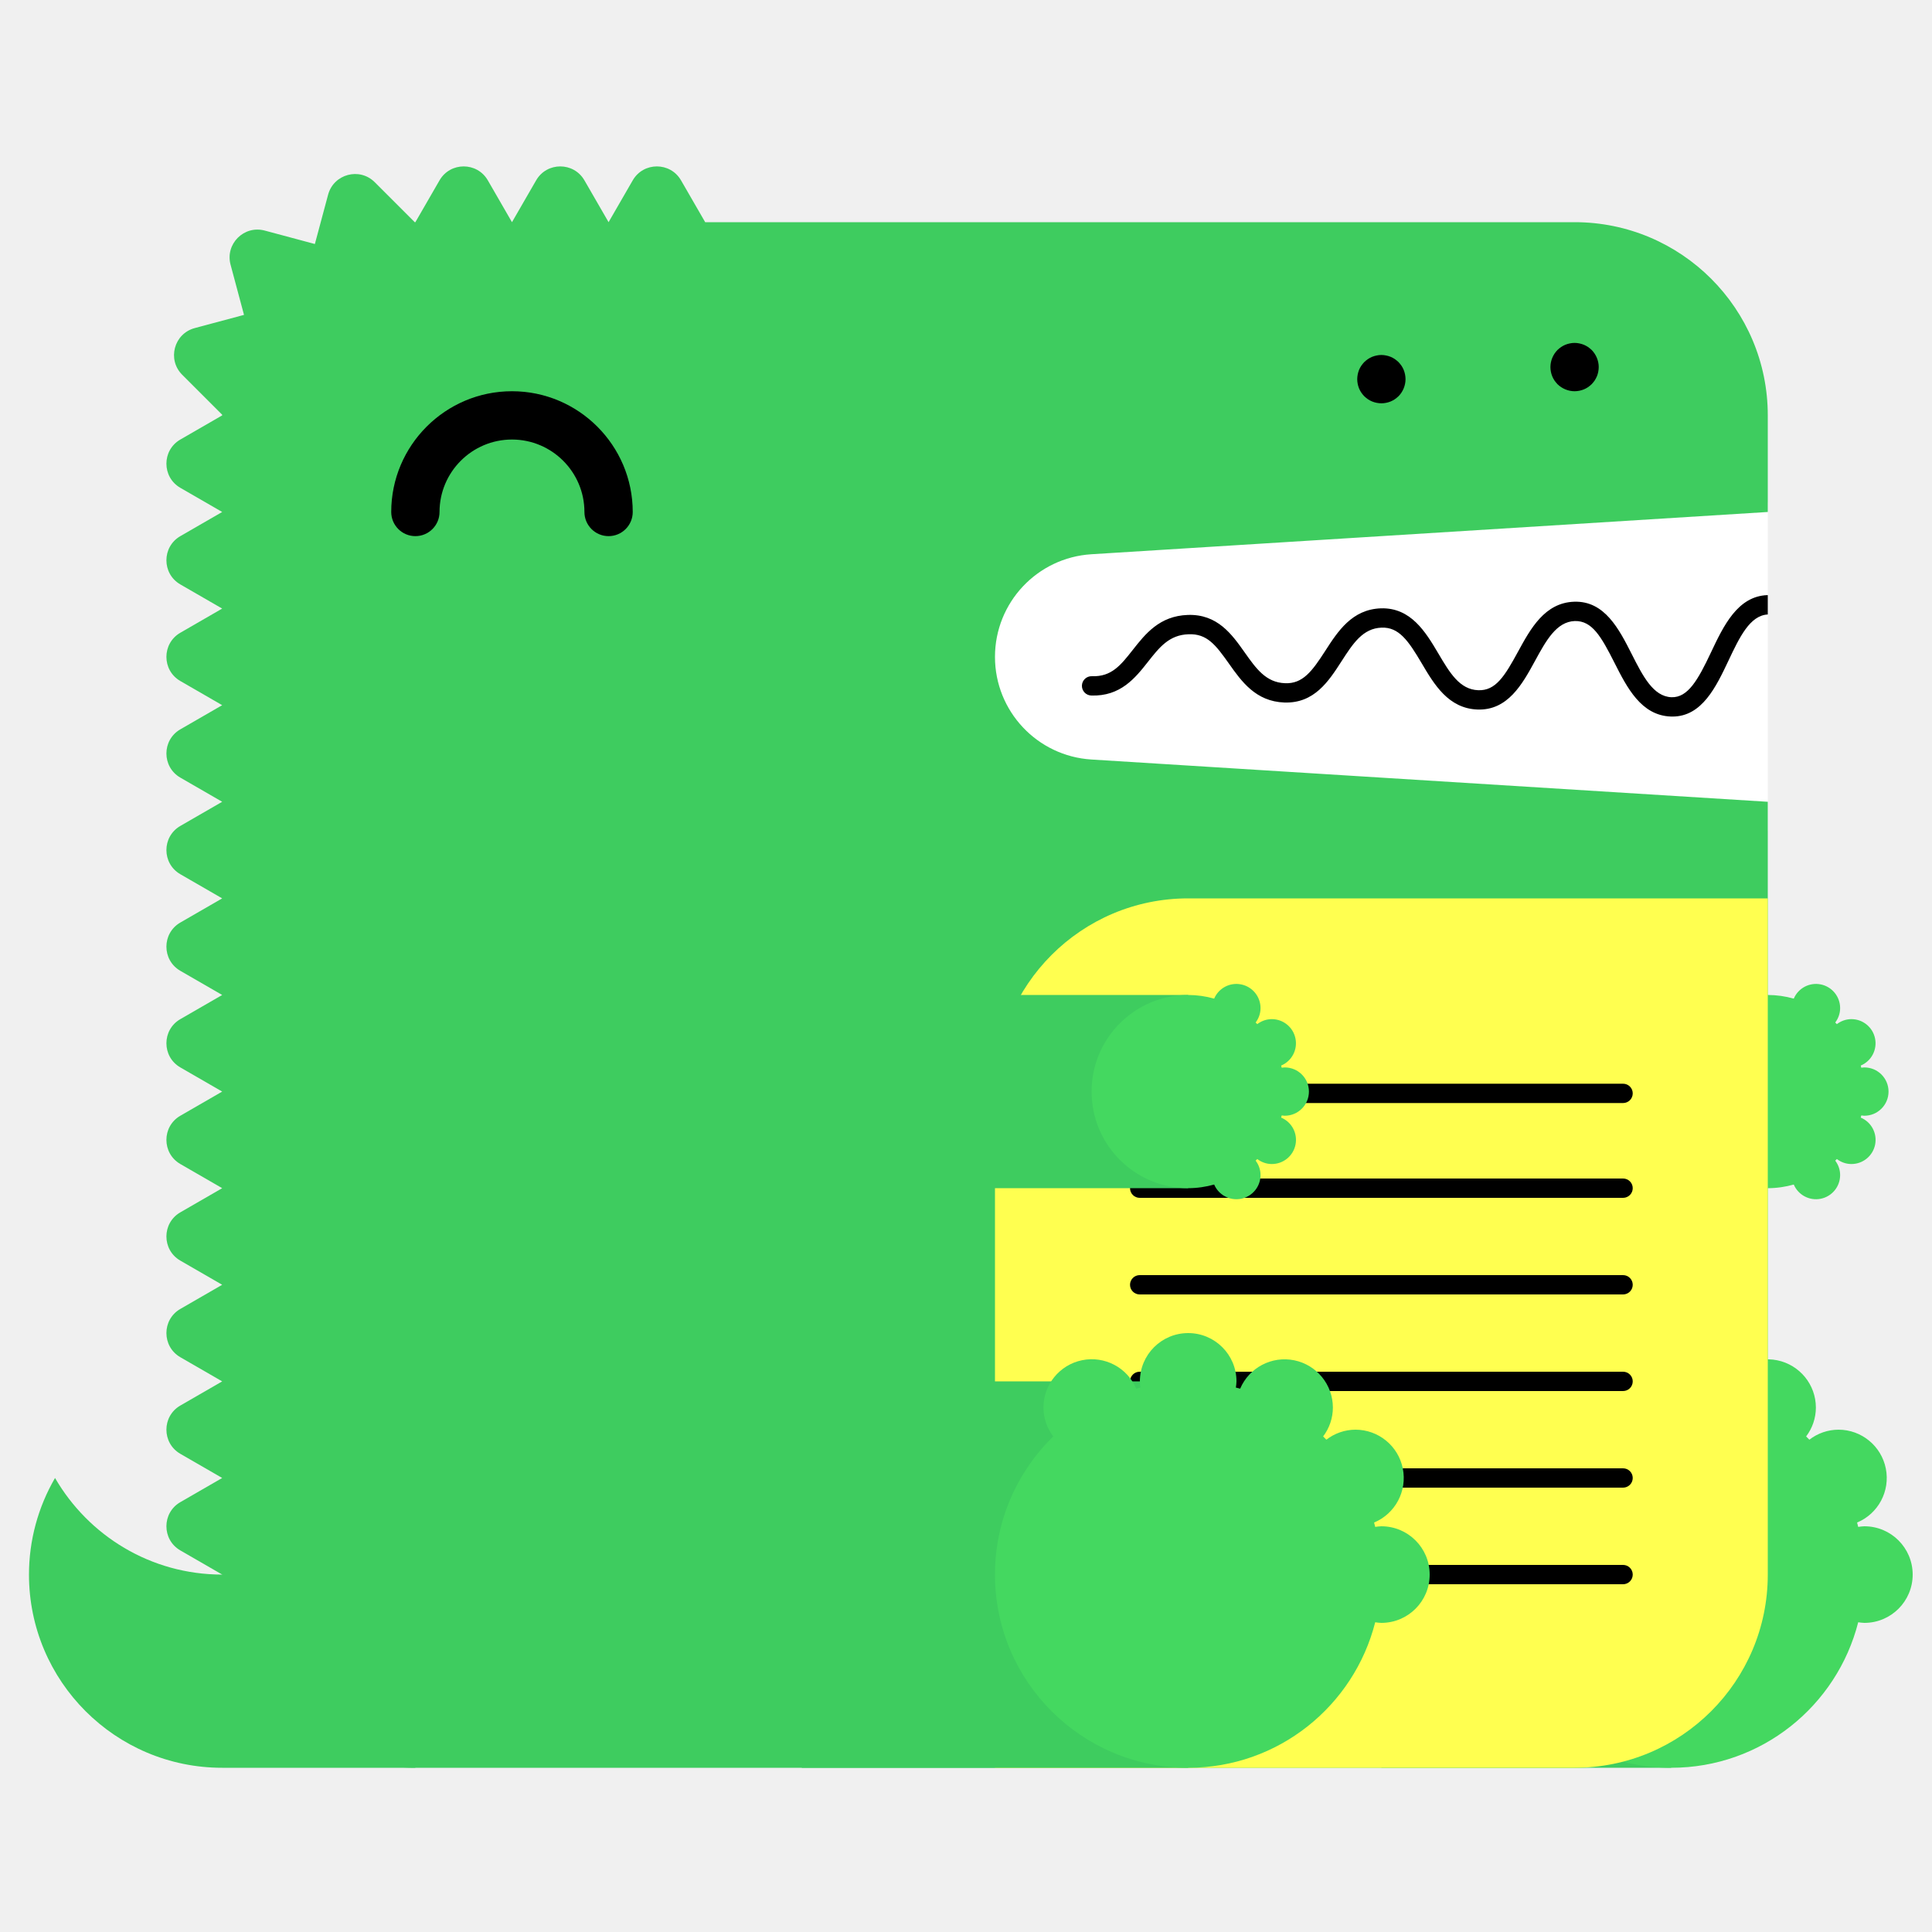
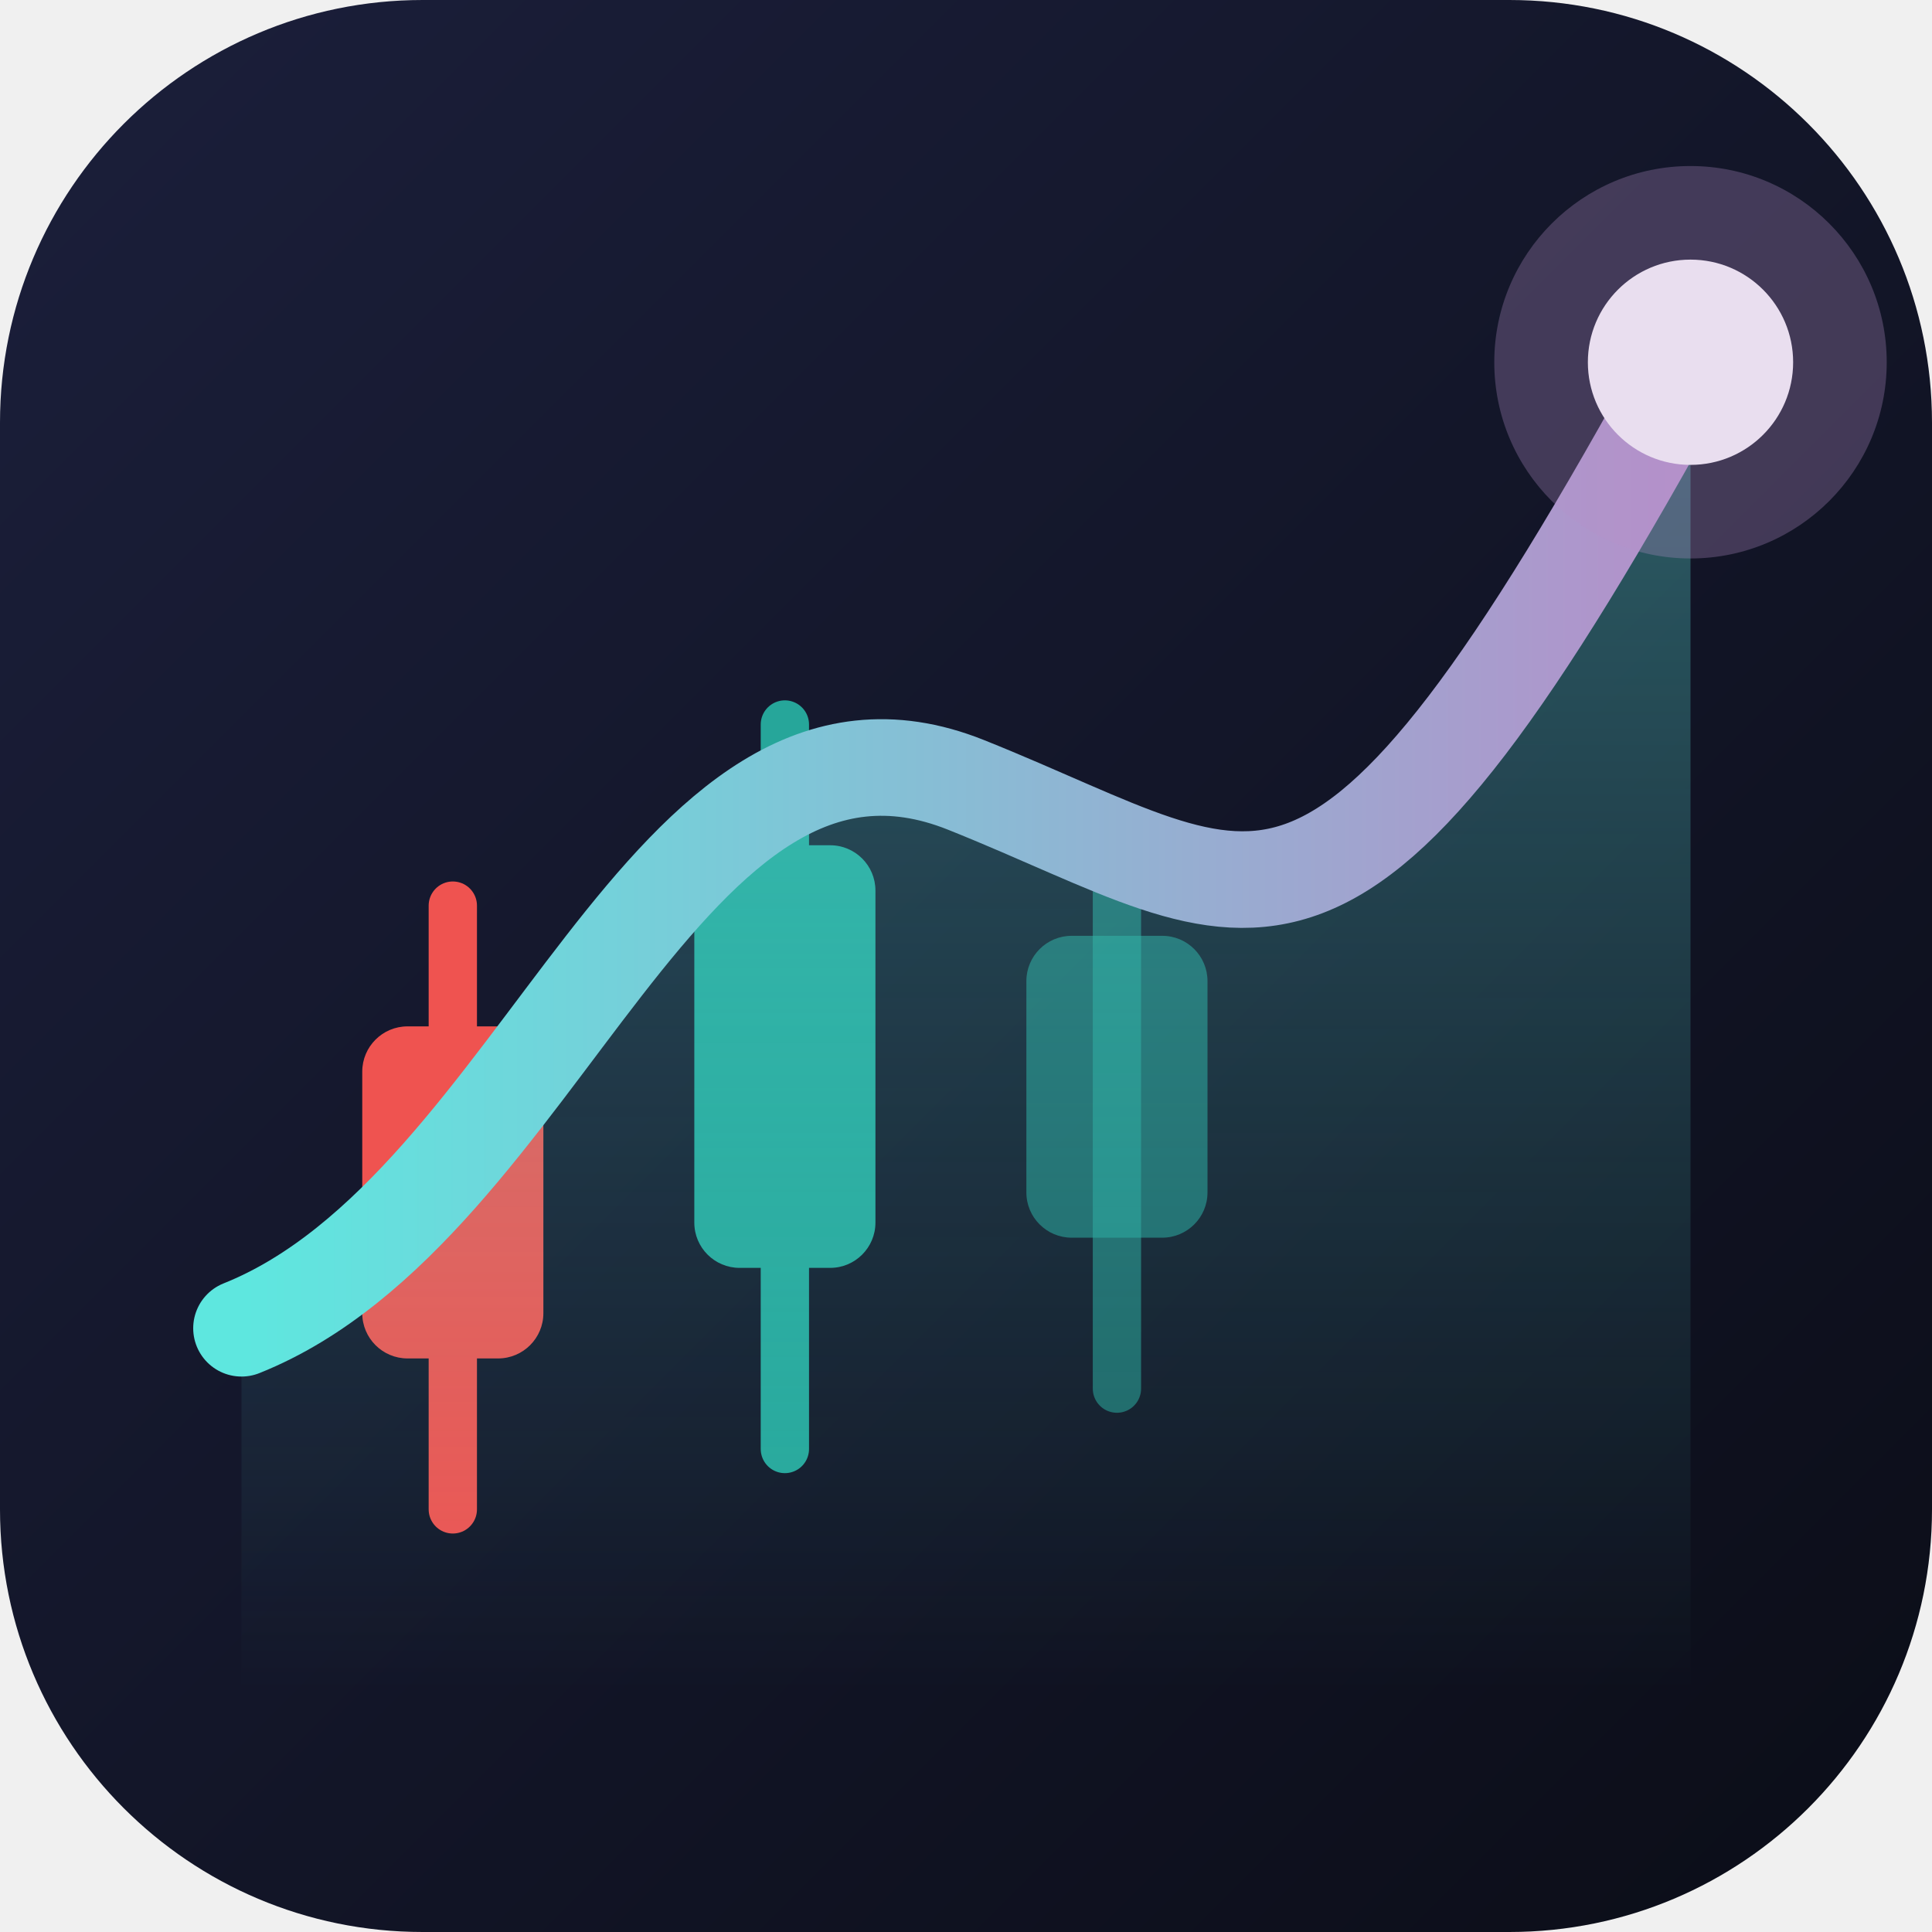
- <svg xmlns="http://www.w3.org/2000/svg" width="200" height="200" viewBox="0 0 200 200">
-   <g fill="none" fill-rule="evenodd">
-     <path fill="#FFF" d="M99 52h84v34H99z" />
-     <path d="M23 163c-7.398 0-13.843-4.027-17.303-10A19.886 19.886 0 0 0 3 163c0 11.046 8.954 20 20 20h20v-20H23z" fill="#3ECC5F" />
-     <path d="M112.98 57.376L183 53V43c0-11.046-8.954-20-20-20H73l-2.5-4.33c-1.112-1.925-3.889-1.925-5 0L63 23l-2.5-4.33c-1.111-1.925-3.889-1.925-5 0L53 23l-2.5-4.33c-1.111-1.925-3.889-1.925-5 0L43 23c-.022 0-.042.003-.065.003l-4.142-4.141c-1.57-1.571-4.252-.853-4.828 1.294l-1.369 5.104-5.192-1.392c-2.148-.575-4.111 1.389-3.535 3.536l1.39 5.193-5.102 1.367c-2.148.576-2.867 3.259-1.296 4.83l4.142 4.142c0 .021-.003.042-.003.064l-4.33 2.5c-1.925 1.111-1.925 3.889 0 5L23 53l-4.33 2.5c-1.925 1.111-1.925 3.889 0 5L23 63l-4.33 2.5c-1.925 1.111-1.925 3.889 0 5L23 73l-4.33 2.5c-1.925 1.111-1.925 3.889 0 5L23 83l-4.33 2.5c-1.925 1.111-1.925 3.889 0 5L23 93l-4.33 2.5c-1.925 1.111-1.925 3.889 0 5L23 103l-4.33 2.5c-1.925 1.111-1.925 3.889 0 5L23 113l-4.33 2.5c-1.925 1.111-1.925 3.889 0 5L23 123l-4.33 2.5c-1.925 1.111-1.925 3.889 0 5L23 133l-4.33 2.5c-1.925 1.111-1.925 3.889 0 5L23 143l-4.33 2.5c-1.925 1.111-1.925 3.889 0 5L23 153l-4.33 2.5c-1.925 1.111-1.925 3.889 0 5L23 163c0 11.046 8.954 20 20 20h120c11.046 0 20-8.954 20-20V83l-70.02-4.376A10.645 10.645 0 0 1 103 68c0-5.621 4.37-10.273 9.98-10.624" fill="#3ECC5F" />
-     <path fill="#3ECC5F" d="M143 183h30v-40h-30z" />
-     <path d="M193 158c-.219 0-.428.037-.639.064-.038-.15-.074-.301-.116-.451A5 5 0 0 0 190.32 148a4.96 4.96 0 0 0-3.016 1.036 26.531 26.531 0 0 0-.335-.336 4.955 4.955 0 0 0 1.011-2.987 5 5 0 0 0-9.599-1.959c-.148-.042-.297-.077-.445-.115.027-.211.064-.42.064-.639a5 5 0 0 0-5-5 5 5 0 0 0-5 5c0 .219.037.428.064.639-.148.038-.297.073-.445.115a4.998 4.998 0 0 0-9.599 1.959c0 1.125.384 2.151 1.011 2.987-3.717 3.632-6.031 8.693-6.031 14.3 0 11.046 8.954 20 20 20 9.339 0 17.16-6.41 19.361-15.064.211.027.42.064.639.064a5 5 0 0 0 5-5 5 5 0 0 0-5-5" fill="#44D860" />
-     <path fill="#3ECC5F" d="M153 123h30v-20h-30z" />
-     <path d="M193 115.5a2.5 2.5 0 1 0 0-5c-.109 0-.214.019-.319.032-.02-.075-.037-.15-.058-.225a2.501 2.501 0 0 0-.963-4.807c-.569 0-1.088.197-1.508.518a6.653 6.653 0 0 0-.168-.168c.314-.417.506-.931.506-1.494a2.5 2.5 0 0 0-4.8-.979A9.987 9.987 0 0 0 183 103c-5.522 0-10 4.478-10 10s4.478 10 10 10c.934 0 1.833-.138 2.69-.377a2.5 2.5 0 0 0 4.8-.979c0-.563-.192-1.077-.506-1.494.057-.055.113-.111.168-.168.42.321.939.518 1.508.518a2.5 2.5 0 0 0 .963-4.807c.021-.074.038-.15.058-.225.105.013.21.032.319.032" fill="#44D860" />
-     <path d="M63 55.5a2.5 2.5 0 0 1-2.5-2.5c0-4.136-3.364-7.5-7.5-7.5s-7.5 3.364-7.5 7.5a2.5 2.5 0 1 1-5 0c0-6.893 5.607-12.5 12.5-12.5S65.5 46.107 65.5 53a2.5 2.5 0 0 1-2.5 2.5" fill="#000" />
-     <path d="M103 183h60c11.046 0 20-8.954 20-20V93h-60c-11.046 0-20 8.954-20 20v70z" fill="#FFFF50" />
-     <path d="M168.02 124h-50.04a1 1 0 1 1 0-2h50.04a1 1 0 1 1 0 2m0 20h-50.04a1 1 0 1 1 0-2h50.04a1 1 0 1 1 0 2m0 20h-50.04a1 1 0 1 1 0-2h50.04a1 1 0 1 1 0 2m0-49.814h-50.04a1 1 0 1 1 0-2h50.04a1 1 0 1 1 0 2m0 19.814h-50.04a1 1 0 1 1 0-2h50.04a1 1 0 1 1 0 2m0 20h-50.04a1 1 0 1 1 0-2h50.04a1 1 0 1 1 0 2M183 61.611c-.012 0-.022-.006-.034-.005-3.09.105-4.552 3.196-5.842 5.923-1.346 2.85-2.387 4.703-4.093 4.647-1.889-.068-2.969-2.202-4.113-4.46-1.314-2.594-2.814-5.536-5.963-5.426-3.046.104-4.513 2.794-5.807 5.167-1.377 2.528-2.314 4.065-4.121 3.994-1.927-.07-2.951-1.805-4.136-3.813-1.321-2.236-2.848-4.75-5.936-4.664-2.994.103-4.465 2.385-5.763 4.4-1.373 2.13-2.335 3.428-4.165 3.351-1.973-.07-2.992-1.51-4.171-3.177-1.324-1.873-2.816-3.993-5.895-3.89-2.928.1-4.399 1.97-5.696 3.618-1.232 1.564-2.194 2.802-4.229 2.724a1 1 0 0 0-.072 2c3.017.101 4.545-1.8 5.872-3.487 1.177-1.496 2.193-2.787 4.193-2.855 1.926-.082 2.829 1.115 4.195 3.045 1.297 1.834 2.769 3.914 5.731 4.021 3.103.104 4.596-2.215 5.918-4.267 1.182-1.834 2.202-3.417 4.15-3.484 1.793-.067 2.769 1.35 4.145 3.681 1.297 2.197 2.766 4.686 5.787 4.796 3.125.108 4.634-2.62 5.949-5.035 1.139-2.088 2.214-4.06 4.119-4.126 1.793-.042 2.728 1.595 4.111 4.33 1.292 2.553 2.757 5.445 5.825 5.556l.169.003c3.064 0 4.518-3.075 5.805-5.794 1.139-2.41 2.217-4.68 4.067-4.773v-2z" fill="#000" />
-     <path fill="#3ECC5F" d="M83 183h40v-40H83z" />
-     <path d="M143 158c-.219 0-.428.037-.639.064-.038-.15-.074-.301-.116-.451A5 5 0 0 0 140.32 148a4.96 4.96 0 0 0-3.016 1.036 26.531 26.531 0 0 0-.335-.336 4.955 4.955 0 0 0 1.011-2.987 5 5 0 0 0-9.599-1.959c-.148-.042-.297-.077-.445-.115.027-.211.064-.42.064-.639a5 5 0 0 0-5-5 5 5 0 0 0-5 5c0 .219.037.428.064.639-.148.038-.297.073-.445.115a4.998 4.998 0 0 0-9.599 1.959c0 1.125.384 2.151 1.011 2.987-3.717 3.632-6.031 8.693-6.031 14.3 0 11.046 8.954 20 20 20 9.339 0 17.16-6.41 19.361-15.064.211.027.42.064.639.064a5 5 0 0 0 5-5 5 5 0 0 0-5-5" fill="#44D860" />
-     <path fill="#3ECC5F" d="M83 123h40v-20H83z" />
-     <path d="M133 115.5a2.5 2.5 0 1 0 0-5c-.109 0-.214.019-.319.032-.02-.075-.037-.15-.058-.225a2.501 2.501 0 0 0-.963-4.807c-.569 0-1.088.197-1.508.518a6.653 6.653 0 0 0-.168-.168c.314-.417.506-.931.506-1.494a2.5 2.5 0 0 0-4.8-.979A9.987 9.987 0 0 0 123 103c-5.522 0-10 4.478-10 10s4.478 10 10 10c.934 0 1.833-.138 2.69-.377a2.5 2.5 0 0 0 4.8-.979c0-.563-.192-1.077-.506-1.494.057-.055.113-.111.168-.168.42.321.939.518 1.508.518a2.5 2.5 0 0 0 .963-4.807c.021-.074.038-.15.058-.225.105.013.21.032.319.032" fill="#44D860" />
-     <path d="M143 41.75c-.16 0-.33-.02-.49-.05a2.52 2.52 0 0 1-.47-.14c-.15-.06-.29-.14-.431-.23-.13-.09-.259-.2-.38-.31-.109-.12-.219-.24-.309-.38s-.17-.28-.231-.43a2.619 2.619 0 0 1-.189-.96c0-.16.02-.33.05-.49.03-.16.08-.31.139-.47.061-.15.141-.29.231-.43.09-.13.2-.26.309-.38.121-.11.25-.22.38-.31.141-.09.281-.17.431-.23.149-.06.31-.11.47-.14.32-.07.65-.07.98 0 .159.03.32.08.47.14.149.06.29.14.43.23.13.09.259.2.38.31.11.12.22.25.31.38.09.14.17.28.23.43.06.16.11.31.14.47.029.16.05.33.05.49 0 .66-.271 1.31-.73 1.77-.121.11-.25.22-.38.31-.14.09-.281.17-.43.23a2.565 2.565 0 0 1-.96.19m20-1.25c-.66 0-1.3-.27-1.771-.73a3.802 3.802 0 0 1-.309-.38c-.09-.14-.17-.28-.231-.43a2.619 2.619 0 0 1-.189-.96c0-.66.27-1.3.729-1.77.121-.11.25-.22.38-.31.141-.09.281-.17.431-.23.149-.06.31-.11.47-.14.32-.07.66-.07.98 0 .159.03.32.08.47.14.149.06.29.14.43.23.13.09.259.2.38.31.459.47.73 1.11.73 1.77 0 .16-.021.33-.05.49-.03.16-.08.32-.14.47-.07.15-.14.29-.23.43-.09.13-.2.26-.31.38-.121.11-.25.22-.38.31-.14.09-.281.17-.43.23a2.565 2.565 0 0 1-.96.19" fill="#000" />
+ <svg xmlns="http://www.w3.org/2000/svg" viewBox="0 0 64 64" role="img" aria-label="expo-skia-charts">
+   <defs>
+     <linearGradient id="bg" x1="0" y1="0" x2="1" y2="1">
+       <stop offset="0" stop-color="#1B1F3B" />
+       <stop offset="1" stop-color="#0B0D17" />
+     </linearGradient>
+     <linearGradient id="line" x1="0" y1="0" x2="1" y2="0">
+       <stop offset="0" stop-color="#5EE7DF" />
+       <stop offset="1" stop-color="#B490CA" />
+     </linearGradient>
+     <linearGradient id="fill" x1="0" y1="0" x2="0" y2="1">
+       <stop offset="0" stop-color="#5EE7DF" stop-opacity=".35" />
+       <stop offset="1" stop-color="#5EE7DF" stop-opacity="0" />
+     </linearGradient>
+   </defs>
+   <rect width="64" height="64" rx="14" fill="url(#bg)" />
+   <g stroke-linecap="round">
+     <line x1="15" y1="30" x2="15" y2="50" stroke="#EF5350" stroke-width="1.6" />
+     <rect x="12" y="34" width="6" height="11" rx="1.5" fill="#EF5350" />
+     <line x1="26" y1="24" x2="26" y2="48" stroke="#26A69A" stroke-width="1.6" />
+     <rect x="23" y="28" width="6" height="14" rx="1.5" fill="#26A69A" />
+     <line x1="37" y1="28" x2="37" y2="46" stroke="#26A69A" stroke-width="1.6" opacity=".55" />
+     <rect x="34" y="31" width="6" height="10" rx="1.5" fill="#26A69A" opacity=".55" />
  </g>
+   <path d="M8 44 C18 40 22 22 32 26 S44 34 56 12 V56 H8 Z" fill="url(#fill)" />
+   <path d="M8 44 C18 40 22 22 32 26 S44 34 56 12" fill="none" stroke="url(#line)" stroke-width="3.2" stroke-linecap="round" />
+   <circle cx="56" cy="12" r="3.4" fill="#fff" />
+   <circle cx="56" cy="12" r="6.5" fill="#B490CA" opacity=".3" />
</svg>
